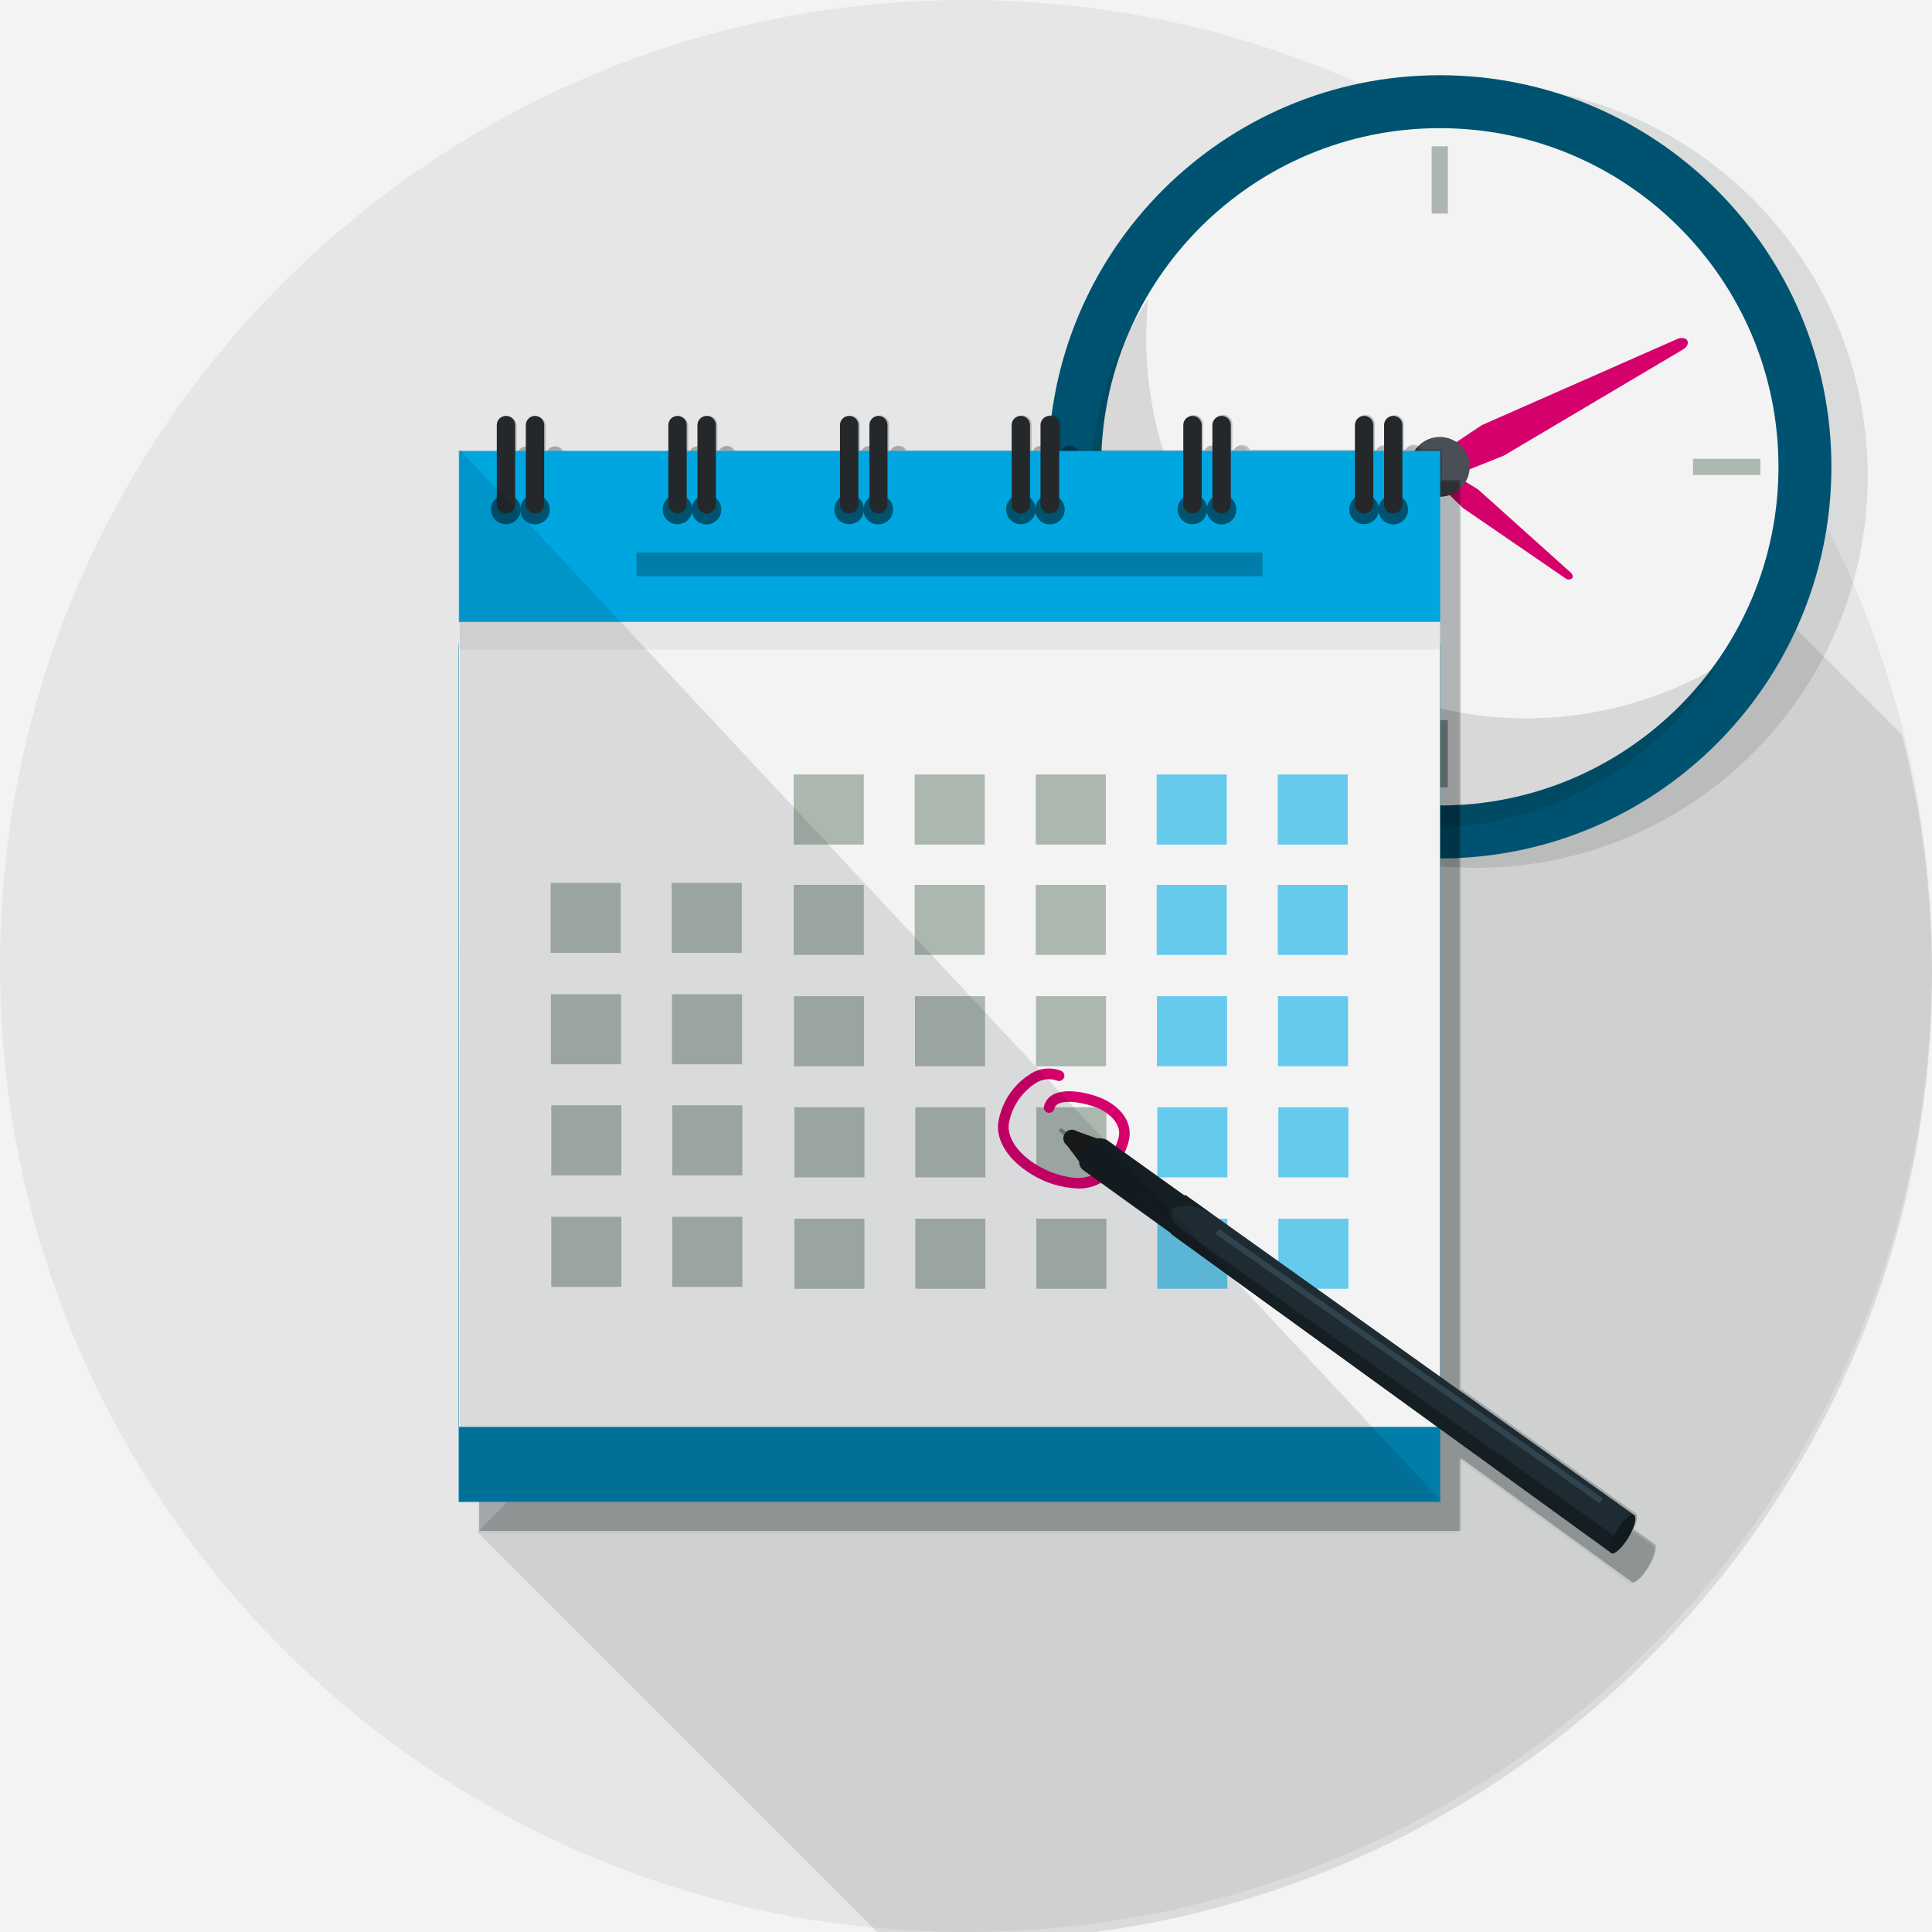
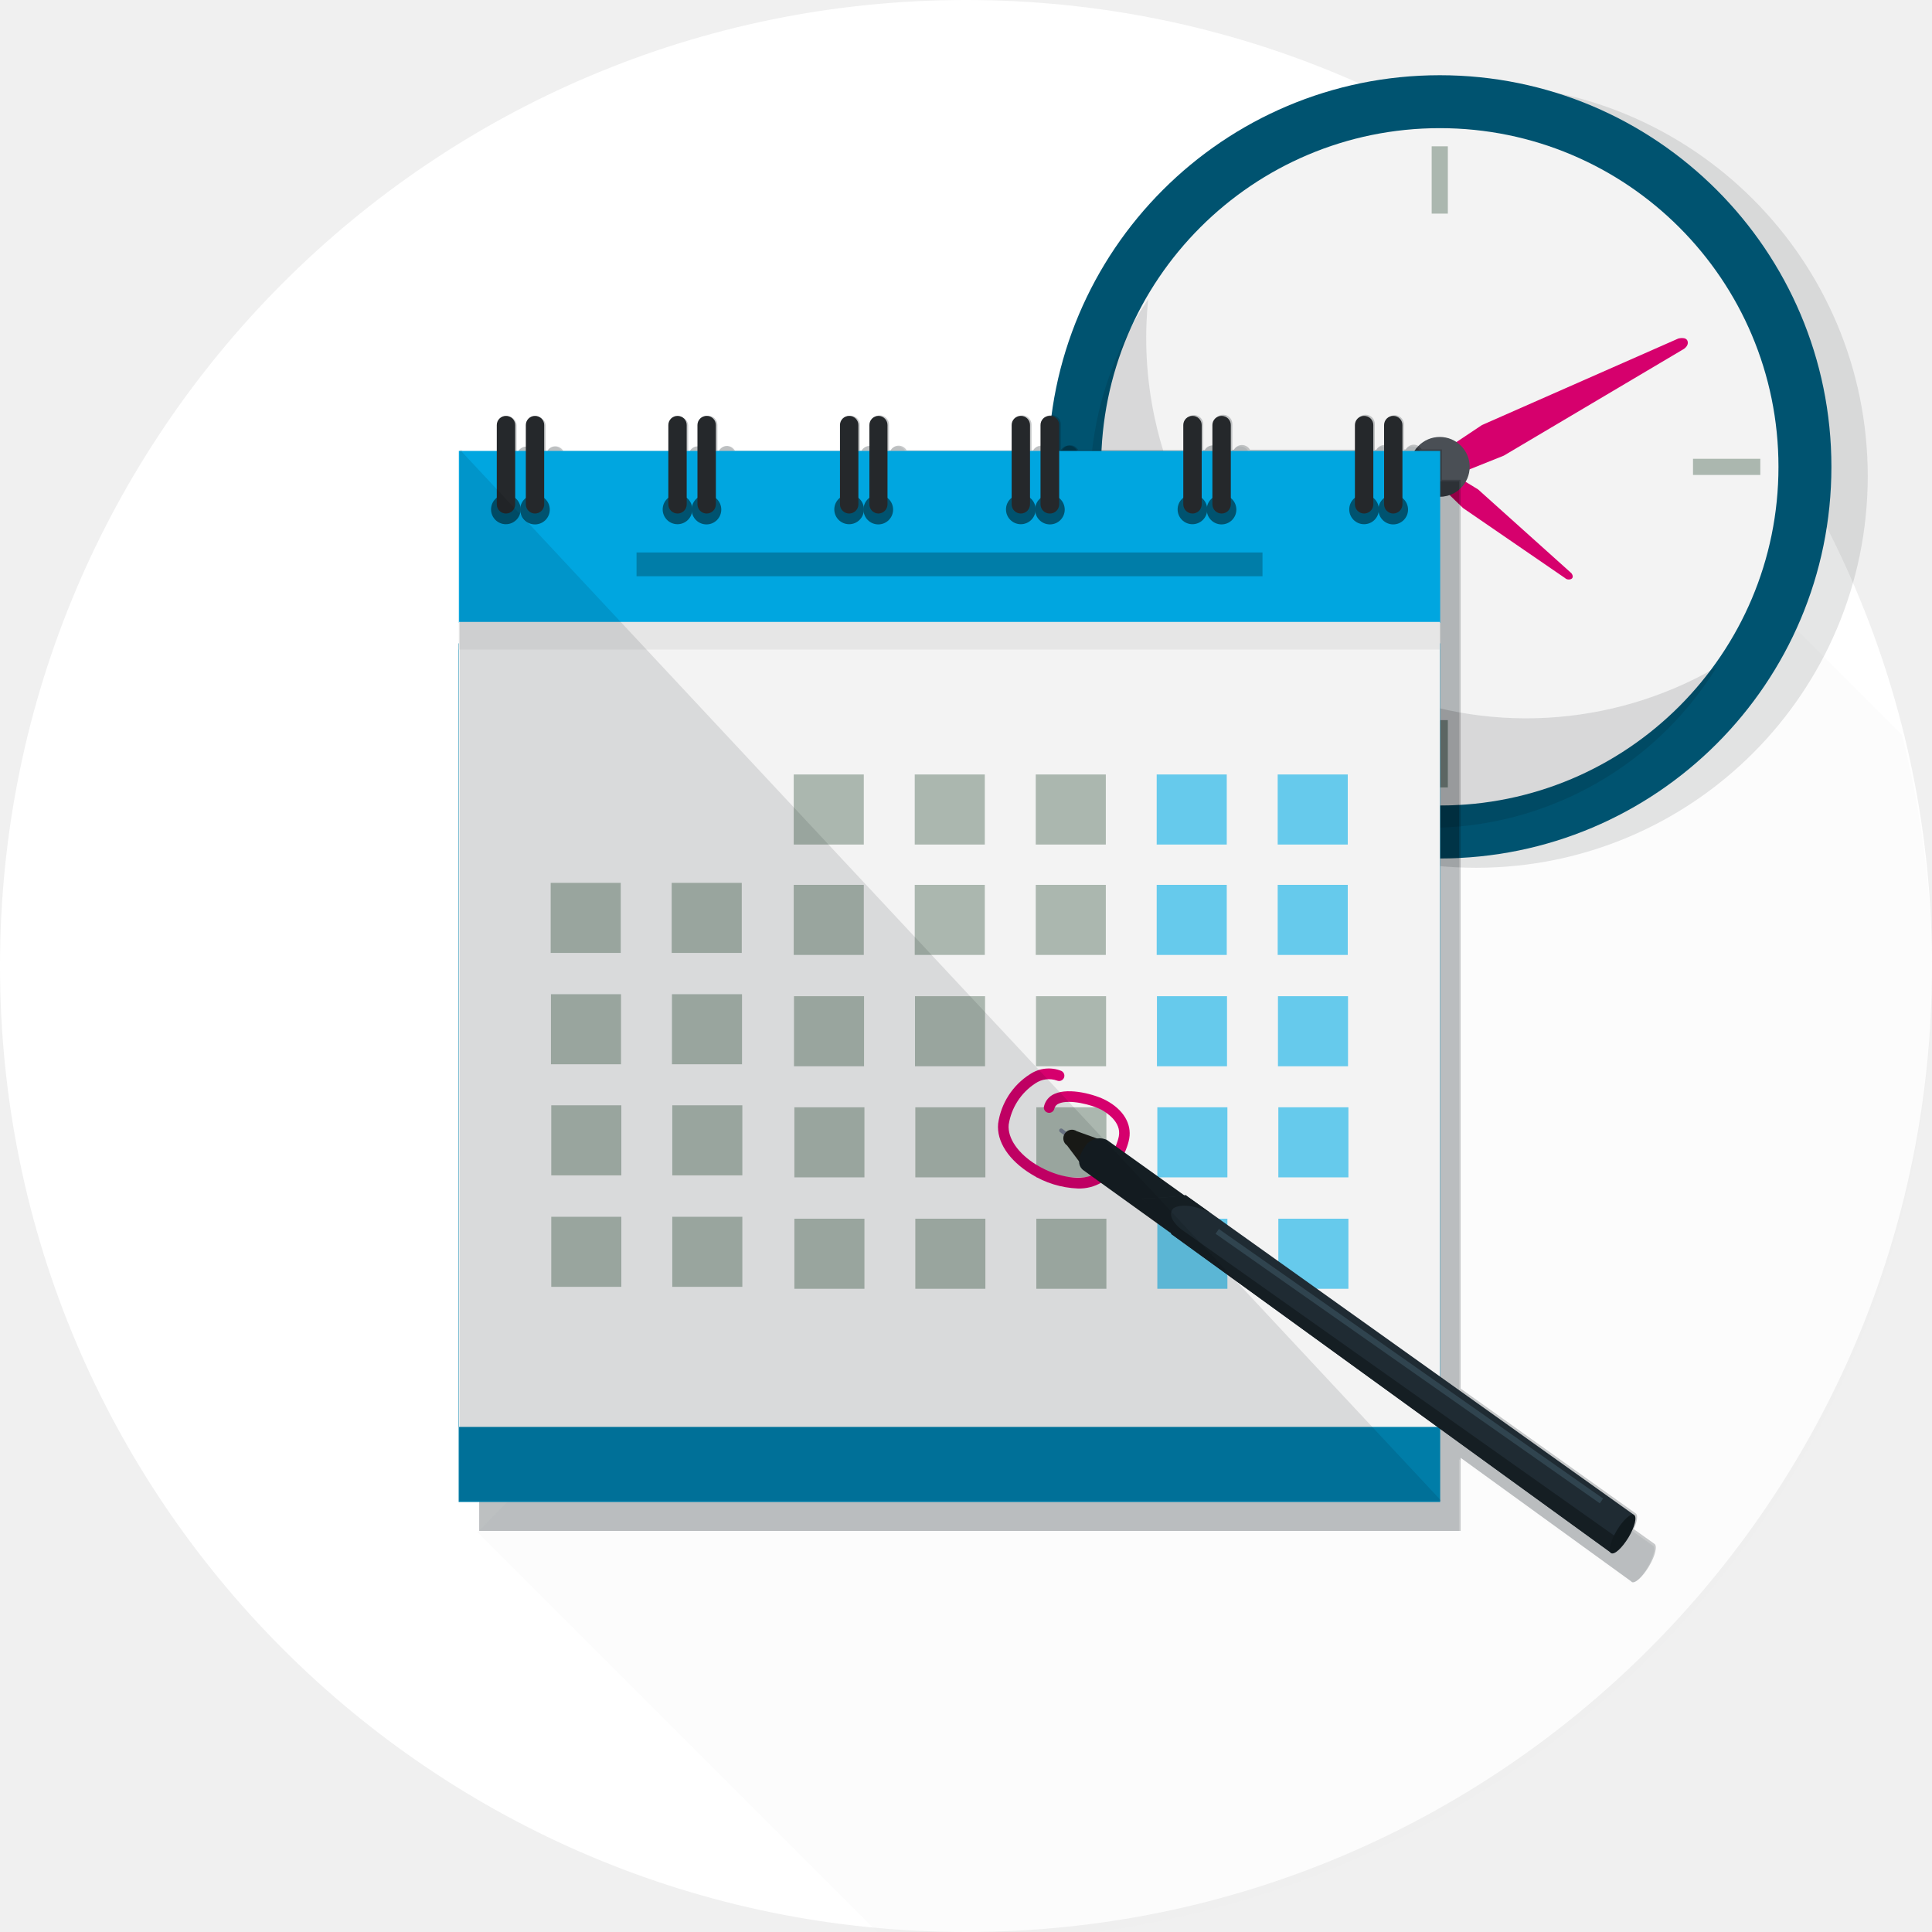
<svg xmlns="http://www.w3.org/2000/svg" viewBox="0 0 300 300">
  <defs>
-     <style>.a{fill:none;}.b{isolation:isolate;}.c{fill:#f3f3f3;}.d{fill:#e6e6e6;}.e{clip-path:url(#a);}.f,.h,.i{fill:#25282b;}.f,.g{opacity:0.12;}.f,.g,.i,.m,.o,.z{mix-blend-mode:multiply;}.i,.m{opacity:0.16;}.j{fill:#005370;}.k{fill:#abb7af;}.l{fill:#d6006d;}.m,.n,.o,.z{fill:#4a4f55;}.o{opacity:0.3;}.p,.y{fill:#111a1e;}.p{opacity:0.27;mix-blend-mode:overlay;}.q{fill:#007da8;}.r{fill:#00a6e0;}.s{fill:#66caec;}.t{fill:#737c8e;}.u{fill:#1b1c19;}.v{fill:#151e23;}.w{fill:#1f2b33;}.x{fill:#30444f;}.z{opacity:0.15;}</style>
+     <style>.a{fill:none;}.b{isolation:isolate;}.c{fill:#fff;}.d{clip-path:url(#a);}.e,.s{fill:#e6e6e6;}.e,.f{opacity:0.12;}.aa,.e,.f,.h,.m,.o{mix-blend-mode:multiply;}.g,.h{fill:#25282b;}.h,.m{opacity:0.16;}.i{fill:#005370;}.j{fill:#f3f3f3;}.k{fill:#abb7af;}.l{fill:#d6006d;}.aa,.m,.n,.o{fill:#4a4f55;}.o{opacity:0.3;}.p,.z{fill:#111a1e;}.p{opacity:0.27;mix-blend-mode:overlay;}.q{fill:#007da8;}.r{fill:#00a6e0;}.t{fill:#66caec;}.u{fill:#737c8e;}.v{fill:#1b1c19;}.w{fill:#151e23;}.x{fill:#1f2b33;}.y{fill:#30444f;}.aa{opacity:0.15;}</style>
    <clipPath id="a">
      <circle class="a" cx="150" cy="151.33" r="150" />
    </clipPath>
  </defs>
  <g class="b">
-     <rect class="c" width="300" height="300" />
-     <circle class="d" cx="150" cy="150" r="150" />
-     <g class="e">
-       <polygon class="f" points="74.14 237.95 178.1 341.91 329.22 341.91 329.22 176.76 329.22 147.97 245.03 63.79 74.14 237.95" />
+     <rect class="a" width="300" height="300" />
+     <circle class="c" cx="150" cy="150" r="150" />
+     <g class="d">
+       <polygon class="e" points="74.14 237.95 178.1 341.91 329.22 341.91 329.22 176.76 329.22 147.97 245.03 63.79 74.14 237.95" />
    </g>
-     <g class="g">
-       <circle class="h" cx="229.21" cy="73.94" r="60.81" />
-       <circle class="h" cx="229.21" cy="73.94" r="52.59" />
-       <rect class="h" x="227.96" y="24.17" width="2.51" height="10.45" />
-       <rect class="h" x="227.96" y="113.27" width="2.51" height="10.45" />
-       <rect class="h" x="179.44" y="72.69" width="10.45" height="2.51" />
-       <rect class="h" x="268.54" y="72.69" width="10.45" height="2.51" />
-       <path class="h" d="M228.6,72.2l7.16-4.77L266.24,54s1.28-.37,1.47.45-.83,1.29-.83,1.29L239.16,72.2l-8.72,3.49H228Z" />
-       <path class="h" d="M230.74,74.74l4.42,2.68,14.48,13s.49.6,0,.89a.9.9,0,0,1-1-.14L232.82,80.34l-3.92-3.81-.49-1.31Z" />
-       <path class="i" d="M184.94,66.35a58.92,58.92,0,0,1-1-18.46A52.58,52.58,0,1,0,272.2,105a59,59,0,0,1-87.26-38.69Z" />
-       <circle class="h" cx="229.21" cy="73.94" r="4.64" />
+     <g class="f">
+       <circle class="g" cx="229.21" cy="73.94" r="60.81" />
+       <circle class="g" cx="229.21" cy="73.94" r="52.59" />
+       <rect class="g" x="227.96" y="24.17" width="2.51" height="10.45" />
+       <rect class="g" x="227.96" y="113.27" width="2.51" height="10.45" />
+       <rect class="g" x="179.44" y="72.69" width="10.45" height="2.51" />
+       <rect class="g" x="268.54" y="72.69" width="10.45" height="2.51" />
+       <path class="g" d="M228.6,72.2l7.16-4.77L266.24,54s1.28-.37,1.47.45-.83,1.29-.83,1.29L239.16,72.2l-8.72,3.49H228Z" />
+       <path class="g" d="M230.74,74.74l4.42,2.68,14.48,13s.49.6,0,.89a.9.9,0,0,1-1-.14L232.82,80.34l-3.92-3.81-.49-1.31Z" />
+       <path class="h" d="M184.94,66.35a58.92,58.92,0,0,1-1-18.46A52.58,52.58,0,1,0,272.2,105a59,59,0,0,1-87.26-38.69Z" />
+       <circle class="g" cx="229.21" cy="73.94" r="4.64" />
    </g>
-     <circle class="j" cx="223.57" cy="72.49" r="60.81" />
-     <circle class="c" cx="223.57" cy="72.49" r="52.59" />
+     <circle class="i" cx="223.57" cy="72.49" r="60.81" />
+     <circle class="j" cx="223.57" cy="72.49" r="52.59" />
    <rect class="k" x="222.31" y="22.72" width="2.51" height="10.45" />
    <rect class="k" x="222.31" y="111.82" width="2.51" height="10.45" />
    <rect class="k" x="173.8" y="71.24" width="10.45" height="2.51" />
    <rect class="k" x="262.89" y="71.24" width="10.45" height="2.51" />
    <path class="l" d="M223,70.75,230.12,66,260.6,52.57s1.28-.36,1.46.46-.82,1.29-.82,1.29L233.51,70.75l-8.72,3.49h-2.48Z" />
    <path class="l" d="M225.09,73.29,229.52,76,244,89s.49.6,0,.89a.88.88,0,0,1-1-.14L227.18,78.89l-3.92-3.81-.49-1.31Z" />
    <path class="m" d="M179.3,64.9a58.93,58.93,0,0,1-1-18.46,52.59,52.59,0,1,0,88.27,57.15A59,59,0,0,1,179.3,64.9Z" />
    <circle class="n" cx="223.57" cy="72.49" r="4.64" />
    <path class="o" d="M256.89,239.72h0l-3.2-2.28c.54-1.2.69-2.2.3-2.44h0l-27.18-19.38V104.38h0v-3.21h0V74.5h-2.91V69.78h-3.13a1.42,1.42,0,0,0-2.48,0H218v-4a1.43,1.43,0,0,0-2.85,0v3.32l-.18,0a1.42,1.42,0,0,0-1.24.73h-.25v-4a1.43,1.43,0,0,0-2.86,0v4H194.09a1.44,1.44,0,0,0-1.24-.73,1.42,1.42,0,0,0-1.24.73h-.25v-4a1.43,1.43,0,0,0-2.86,0v3.32l-.18,0a1.44,1.44,0,0,0-1.24.73h-.24v-4a1.43,1.43,0,0,0-2.86,0v4H167.43a1.42,1.42,0,0,0-1.24-.73,1.44,1.44,0,0,0-1.24.73h-.24v-4a1.43,1.43,0,0,0-2.86,0v3.32l-.18,0a1.44,1.44,0,0,0-1.24.73h-.25v-4a1.43,1.43,0,0,0-2.86,0v4H140.78a1.42,1.42,0,0,0-2.48,0h-.25v-4a1.43,1.43,0,0,0-2.86,0v3.32l-.17,0a1.42,1.42,0,0,0-1.24.73h-.25v-4a1.43,1.43,0,0,0-2.86,0v4H114.12a1.41,1.41,0,0,0-2.47,0h-.25v-4a1.43,1.43,0,0,0-2.86,0v3.32l-.18,0a1.44,1.44,0,0,0-1.24.73h-.25v-4a1.43,1.43,0,0,0-2.85,0v4H87.47a1.42,1.42,0,0,0-2.48,0h-.25v-4a1.43,1.43,0,0,0-2.85,0v3.32l-.18,0a1.42,1.42,0,0,0-1.24.73h-.25v-4a1.43,1.43,0,0,0-2.86,0v4H71.83l-.19-.2v.2h-.15V99.66h0V233h2.92v4.72h152.4V226.37l26.46,19.17a.36.36,0,0,0,.1.11c.5.3,1.7-.78,2.68-2.42S257.39,240,256.89,239.72Z" />
    <path class="p" d="M256.65,240h0l-30.09-21.46V104.62h0v-3.21h0V74.74h-5.86v-4a1.43,1.43,0,0,0-2.86,0v4h-1.66v-4a1.43,1.43,0,1,0-2.86,0v4H194v-4a1.43,1.43,0,1,0-2.86,0v4h-1.67v-4a1.43,1.43,0,1,0-2.85,0v4H167.38v-4a1.43,1.43,0,1,0-2.85,0v4h-1.67v-4a1.43,1.43,0,0,0-2.86,0v4H140.73v-4a1.43,1.43,0,1,0-2.86,0v4H136.2v-4a1.43,1.43,0,1,0-2.85,0v4H114.07v-4a1.43,1.43,0,1,0-2.85,0v4h-1.67v-4a1.43,1.43,0,1,0-2.86,0v4H87.42v-4a1.43,1.43,0,0,0-2.86,0v4H82.9v-4a1.43,1.43,0,0,0-2.86,0v4H74.17v29.88h0V238H226.55V226.6L253,245.78a.36.36,0,0,0,.1.11c.5.3,1.7-.78,2.68-2.42S257.15,240.26,256.65,240Z" />
    <rect class="q" x="71.22" y="99.9" width="152.41" height="133.33" />
-     <rect class="c" x="71.28" y="96.57" width="152.32" height="125" />
+     <rect class="j" x="71.28" y="96.57" width="152.32" height="125" />
    <rect class="r" x="71.25" y="70.02" width="152.38" height="26.67" />
    <rect class="q" x="98.84" y="85.79" width="97.2" height="3.69" />
-     <circle class="j" cx="78.55" cy="79.1" r="2.3" />
-     <circle class="j" cx="83.07" cy="79.13" r="2.3" />
-     <path class="h" d="M80,78.31a1.43,1.43,0,0,1-1.43,1.43h0a1.43,1.43,0,0,1-1.43-1.43V66a1.42,1.42,0,0,1,1.43-1.42h0A1.42,1.42,0,0,1,80,66Z" />
-     <path class="h" d="M84.5,78.31a1.42,1.42,0,0,1-1.42,1.43h0a1.43,1.43,0,0,1-1.43-1.43V66a1.42,1.42,0,0,1,1.43-1.42h0A1.41,1.41,0,0,1,84.5,66Z" />
-     <path class="j" d="M107.5,79.1a2.3,2.3,0,1,1-2.3-2.3A2.29,2.29,0,0,1,107.5,79.1Z" />
-     <path class="j" d="M112,79.13a2.3,2.3,0,1,1-2.3-2.3A2.29,2.29,0,0,1,112,79.13Z" />
-     <path class="h" d="M106.63,78.31a1.42,1.42,0,0,1-1.42,1.43h0a1.43,1.43,0,0,1-1.43-1.43V66a1.42,1.42,0,0,1,1.43-1.42h0A1.41,1.41,0,0,1,106.63,66Z" />
-     <path class="h" d="M111.16,78.31a1.43,1.43,0,0,1-1.43,1.43h0a1.43,1.43,0,0,1-1.43-1.43V66a1.42,1.42,0,0,1,1.43-1.42h0A1.42,1.42,0,0,1,111.16,66Z" />
-     <path class="j" d="M134.15,79.1a2.3,2.3,0,1,1-2.3-2.3A2.29,2.29,0,0,1,134.15,79.1Z" />
-     <path class="j" d="M138.68,79.13a2.3,2.3,0,1,1-2.3-2.3A2.29,2.29,0,0,1,138.68,79.13Z" />
-     <path class="h" d="M133.29,78.31a1.43,1.43,0,0,1-1.43,1.43h0a1.43,1.43,0,0,1-1.43-1.43V66a1.42,1.42,0,0,1,1.43-1.42h0A1.42,1.42,0,0,1,133.29,66Z" />
-     <path class="h" d="M137.81,78.31a1.43,1.43,0,0,1-1.43,1.43h0A1.42,1.42,0,0,1,135,78.31V66a1.41,1.41,0,0,1,1.42-1.42h0A1.42,1.42,0,0,1,137.81,66Z" />
-     <circle class="j" cx="158.51" cy="79.1" r="2.3" />
-     <circle class="j" cx="163.03" cy="79.13" r="2.3" />
-     <path class="h" d="M159.94,78.31a1.43,1.43,0,0,1-1.43,1.43h0a1.42,1.42,0,0,1-1.42-1.43V66a1.41,1.41,0,0,1,1.42-1.42h0A1.42,1.42,0,0,1,159.94,66Z" />
-     <path class="h" d="M164.47,78.31A1.43,1.43,0,0,1,163,79.74h0a1.43,1.43,0,0,1-1.43-1.43V66A1.42,1.42,0,0,1,163,64.57h0A1.42,1.42,0,0,1,164.47,66Z" />
-     <circle class="j" cx="185.16" cy="79.1" r="2.3" />
-     <circle class="j" cx="189.68" cy="79.13" r="2.3" />
-     <path class="h" d="M186.6,78.31a1.43,1.43,0,0,1-1.43,1.43h0a1.43,1.43,0,0,1-1.43-1.43V66a1.42,1.42,0,0,1,1.43-1.42h0A1.42,1.42,0,0,1,186.6,66Z" />
-     <path class="h" d="M191.12,78.31a1.43,1.43,0,0,1-1.43,1.43h0a1.43,1.43,0,0,1-1.43-1.43V66a1.42,1.42,0,0,1,1.43-1.42h0A1.42,1.42,0,0,1,191.12,66Z" />
-     <circle class="j" cx="211.81" cy="79.1" r="2.3" />
-     <circle class="j" cx="216.34" cy="79.13" r="2.3" />
-     <path class="h" d="M213.25,78.31a1.43,1.43,0,0,1-1.43,1.43h0a1.43,1.43,0,0,1-1.43-1.43V66a1.42,1.42,0,0,1,1.43-1.42h0A1.42,1.42,0,0,1,213.25,66Z" />
-     <path class="h" d="M217.77,78.31a1.43,1.43,0,0,1-1.42,1.43h0a1.43,1.43,0,0,1-1.43-1.43V66a1.42,1.42,0,0,1,1.43-1.42h0A1.42,1.42,0,0,1,217.77,66Z" />
-     <rect class="d" x="71.25" y="96.57" width="152.32" height="4.29" />
+     <circle class="i" cx="78.55" cy="79.1" r="2.3" />
+     <circle class="i" cx="83.07" cy="79.13" r="2.3" />
+     <path class="g" d="M80,78.31a1.43,1.43,0,0,1-1.43,1.43h0a1.43,1.43,0,0,1-1.43-1.43V66a1.42,1.42,0,0,1,1.43-1.42h0A1.42,1.42,0,0,1,80,66Z" />
+     <path class="g" d="M84.5,78.31a1.42,1.42,0,0,1-1.42,1.43h0a1.43,1.43,0,0,1-1.43-1.43V66a1.42,1.42,0,0,1,1.43-1.42h0A1.41,1.41,0,0,1,84.5,66Z" />
+     <path class="i" d="M107.5,79.1a2.3,2.3,0,1,1-2.3-2.3A2.29,2.29,0,0,1,107.5,79.1Z" />
+     <path class="i" d="M112,79.13a2.3,2.3,0,1,1-2.3-2.3A2.29,2.29,0,0,1,112,79.13Z" />
+     <path class="g" d="M106.63,78.31a1.42,1.42,0,0,1-1.42,1.43h0a1.43,1.43,0,0,1-1.43-1.43V66a1.42,1.42,0,0,1,1.43-1.42h0A1.41,1.41,0,0,1,106.63,66Z" />
+     <path class="g" d="M111.16,78.31a1.43,1.43,0,0,1-1.43,1.43h0a1.43,1.43,0,0,1-1.43-1.43V66a1.42,1.42,0,0,1,1.43-1.42h0A1.42,1.42,0,0,1,111.16,66Z" />
+     <path class="i" d="M134.15,79.1a2.3,2.3,0,1,1-2.3-2.3A2.29,2.29,0,0,1,134.15,79.1Z" />
+     <path class="i" d="M138.68,79.13a2.3,2.3,0,1,1-2.3-2.3A2.29,2.29,0,0,1,138.68,79.13Z" />
+     <path class="g" d="M133.29,78.31a1.43,1.43,0,0,1-1.43,1.43h0a1.43,1.43,0,0,1-1.43-1.43V66a1.42,1.42,0,0,1,1.43-1.42h0A1.42,1.42,0,0,1,133.29,66Z" />
+     <path class="g" d="M137.81,78.31a1.43,1.43,0,0,1-1.43,1.43h0A1.42,1.42,0,0,1,135,78.31V66a1.41,1.41,0,0,1,1.42-1.42h0A1.42,1.42,0,0,1,137.81,66Z" />
+     <circle class="i" cx="158.51" cy="79.1" r="2.3" />
+     <circle class="i" cx="163.03" cy="79.13" r="2.3" />
+     <path class="g" d="M159.94,78.31a1.43,1.43,0,0,1-1.43,1.43h0a1.42,1.42,0,0,1-1.42-1.43V66a1.41,1.41,0,0,1,1.42-1.42h0A1.42,1.42,0,0,1,159.94,66Z" />
+     <path class="g" d="M164.47,78.31A1.43,1.43,0,0,1,163,79.74h0a1.43,1.43,0,0,1-1.43-1.43V66A1.42,1.42,0,0,1,163,64.57h0A1.42,1.42,0,0,1,164.47,66Z" />
+     <circle class="i" cx="185.16" cy="79.1" r="2.3" />
+     <circle class="i" cx="189.68" cy="79.13" r="2.3" />
+     <path class="g" d="M186.6,78.31a1.43,1.43,0,0,1-1.43,1.43h0a1.43,1.43,0,0,1-1.43-1.43V66a1.42,1.42,0,0,1,1.43-1.42h0A1.42,1.42,0,0,1,186.6,66Z" />
+     <path class="g" d="M191.12,78.31a1.43,1.43,0,0,1-1.43,1.43h0a1.43,1.43,0,0,1-1.43-1.43V66a1.42,1.42,0,0,1,1.43-1.42h0A1.42,1.42,0,0,1,191.12,66Z" />
+     <circle class="i" cx="211.81" cy="79.1" r="2.3" />
+     <circle class="i" cx="216.34" cy="79.13" r="2.3" />
+     <path class="g" d="M213.25,78.31a1.43,1.43,0,0,1-1.43,1.43h0a1.43,1.43,0,0,1-1.43-1.43V66a1.42,1.42,0,0,1,1.43-1.42h0A1.42,1.42,0,0,1,213.25,66Z" />
+     <path class="g" d="M217.77,78.31a1.43,1.43,0,0,1-1.42,1.43h0a1.43,1.43,0,0,1-1.43-1.43V66a1.42,1.42,0,0,1,1.43-1.42h0A1.42,1.42,0,0,1,217.77,66Z" />
+     <rect class="s" x="71.25" y="96.57" width="152.32" height="4.29" />
    <rect class="k" x="123.25" y="120.26" width="10.88" height="10.88" />
    <rect class="k" x="142.04" y="120.26" width="10.88" height="10.88" />
    <rect class="k" x="160.83" y="120.26" width="10.88" height="10.88" />
-     <rect class="s" x="179.61" y="120.26" width="10.88" height="10.88" />
-     <rect class="s" x="198.4" y="120.26" width="10.88" height="10.88" />
+     <rect class="t" x="179.61" y="120.26" width="10.88" height="10.88" />
+     <rect class="t" x="198.4" y="120.26" width="10.88" height="10.88" />
    <rect class="k" x="123.25" y="137.4" width="10.88" height="10.88" />
    <rect class="k" x="142.04" y="137.4" width="10.88" height="10.88" />
    <rect class="k" x="160.83" y="137.4" width="10.88" height="10.88" />
-     <rect class="s" x="179.61" y="137.4" width="10.88" height="10.88" />
-     <rect class="s" x="198.4" y="137.4" width="10.88" height="10.88" />
+     <rect class="t" x="179.61" y="137.4" width="10.88" height="10.88" />
+     <rect class="t" x="198.4" y="137.4" width="10.88" height="10.88" />
    <rect class="k" x="85.51" y="137.09" width="10.88" height="10.88" />
    <rect class="k" x="104.3" y="137.09" width="10.88" height="10.88" />
    <rect class="k" x="123.29" y="154.69" width="10.88" height="10.88" />
    <rect class="k" x="142.08" y="154.69" width="10.88" height="10.88" />
    <rect class="k" x="160.87" y="154.69" width="10.88" height="10.88" />
-     <rect class="s" x="179.65" y="154.69" width="10.88" height="10.88" />
-     <rect class="s" x="198.44" y="154.69" width="10.88" height="10.88" />
+     <rect class="t" x="179.65" y="154.69" width="10.88" height="10.88" />
+     <rect class="t" x="198.44" y="154.69" width="10.88" height="10.88" />
    <rect class="k" x="85.55" y="154.38" width="10.88" height="10.88" />
    <rect class="k" x="104.34" y="154.38" width="10.88" height="10.88" />
    <rect class="k" x="123.35" y="171.94" width="10.88" height="10.88" />
    <rect class="k" x="142.13" y="171.94" width="10.88" height="10.88" />
    <rect class="k" x="160.92" y="171.94" width="10.88" height="10.88" />
-     <rect class="s" x="179.71" y="171.94" width="10.88" height="10.88" />
-     <rect class="s" x="198.5" y="171.94" width="10.88" height="10.88" />
+     <rect class="t" x="179.71" y="171.94" width="10.88" height="10.88" />
+     <rect class="t" x="198.5" y="171.94" width="10.88" height="10.88" />
    <rect class="k" x="85.6" y="171.63" width="10.88" height="10.88" />
    <rect class="k" x="104.39" y="171.63" width="10.88" height="10.88" />
    <rect class="k" x="123.35" y="189.24" width="10.88" height="10.88" />
    <rect class="k" x="142.13" y="189.24" width="10.88" height="10.88" />
    <rect class="k" x="160.92" y="189.24" width="10.88" height="10.88" />
-     <rect class="s" x="179.71" y="189.24" width="10.88" height="10.88" />
-     <rect class="s" x="198.5" y="189.24" width="10.88" height="10.88" />
+     <rect class="t" x="179.71" y="189.24" width="10.88" height="10.88" />
+     <rect class="t" x="198.5" y="189.24" width="10.88" height="10.88" />
    <rect class="k" x="85.6" y="188.94" width="10.88" height="10.88" />
    <rect class="k" x="104.39" y="188.94" width="10.88" height="10.88" />
    <path class="l" d="M167.38,184.55a14.72,14.72,0,0,1-7.26-2.24c-3.48-2.13-5.4-5.06-5.13-7.84a10.87,10.87,0,0,1,4.95-7.67,5.24,5.24,0,0,1,4.84-.52.82.82,0,0,1-.65,1.51,3.72,3.72,0,0,0-3.35.43,9.34,9.34,0,0,0-4.15,6.41c-.2,2.1,1.46,4.51,4.35,6.27,3.32,2,7.2,2.58,9.21,1.29,1.54-1,3.2-3.94,3.54-5.74.44-2.26-2-3.75-2.76-4.16-1.4-.74-4.95-1.65-6.55-.93a1.14,1.14,0,0,0-.71.81.82.82,0,0,1-1.6-.38,2.79,2.79,0,0,1,1.63-1.93c2.32-1.05,6.42.14,8,1,2.7,1.43,4,3.65,3.61,5.92s-2.34,5.58-4.27,6.82A6.83,6.83,0,0,1,167.38,184.55Z" />
-     <path class="t" d="M166.42,176.4a.32.32,0,0,1,.06.44h0a.31.31,0,0,1-.43.06l-1.46-1.12a.3.3,0,0,1-.06-.43h0a.31.31,0,0,1,.43-.06Z" />
-     <path class="u" d="M170.18,179.33c-.42.61-1.51,2.1-2.12,1.68l-2.37-3.15a1.33,1.33,0,0,1-.34-1.86h0a1.33,1.33,0,0,1,1.86-.34l4,1.43c.61.42-.62,1.64-1,2.24Z" />
-     <path class="v" d="M183.87,185.59l-12-8.59a2.68,2.68,0,0,0-3.45,1.14s-1.83,2.42-.14,3.61l13.47,9.69Z" />
-     <path class="w" d="M181.92,191.65l68.33,49.52,3.47-5.94-69.6-49.64a57.42,57.42,0,0,1-6.83.51A17.26,17.26,0,0,1,181.92,191.65Z" />
-     <path class="v" d="M177.29,186.1a20.18,20.18,0,0,1,4.63,5.55l68.33,49.52,1.24-2.13-68-48.1s-2.62-1.93-1.28-3.32c0,0,1.63-1.24,5.64.65l-3.76-2.68A60,60,0,0,1,177.29,186.1Z" />
-     <rect class="x" x="218.4" y="175.7" width="0.9" height="72.88" transform="translate(-80.51 269.47) rotate(-54.95)" />
-     <path class="y" d="M252.87,238.74c-1,1.64-2.18,2.73-2.69,2.43s-.11-1.87.87-3.51,2.18-2.73,2.68-2.43S253.85,237.11,252.87,238.74Z" />
-     <polygon class="z" points="71.4 69.82 223.77 233.02 71.37 233.02 71.4 69.82" />
+     <path class="u" d="M166.42,176.4a.32.32,0,0,1,.06.44h0a.31.31,0,0,1-.43.06l-1.46-1.12a.3.3,0,0,1-.06-.43h0a.31.31,0,0,1,.43-.06Z" />
+     <path class="v" d="M170.18,179.33c-.42.61-1.51,2.1-2.12,1.68l-2.37-3.15a1.33,1.33,0,0,1-.34-1.86h0a1.33,1.33,0,0,1,1.86-.34l4,1.43c.61.42-.62,1.64-1,2.24Z" />
+     <path class="w" d="M183.87,185.59l-12-8.59a2.68,2.68,0,0,0-3.45,1.14s-1.83,2.42-.14,3.61l13.47,9.69Z" />
+     <path class="x" d="M181.92,191.65l68.33,49.52,3.47-5.94-69.6-49.64a57.42,57.42,0,0,1-6.83.51A17.26,17.26,0,0,1,181.92,191.65Z" />
+     <path class="w" d="M177.29,186.1a20.18,20.18,0,0,1,4.63,5.55l68.33,49.52,1.24-2.13-68-48.1s-2.62-1.93-1.28-3.32c0,0,1.63-1.24,5.64.65l-3.76-2.68A60,60,0,0,1,177.29,186.1Z" />
+     <rect class="y" x="218.4" y="175.7" width="0.9" height="72.88" transform="translate(-80.51 269.47) rotate(-54.95)" />
+     <path class="z" d="M252.87,238.74c-1,1.64-2.18,2.73-2.69,2.43s-.11-1.87.87-3.51,2.18-2.73,2.68-2.43S253.85,237.11,252.87,238.74Z" />
+     <polygon class="aa" points="71.4 69.82 223.77 233.02 71.37 233.02 71.4 69.82" />
  </g>
</svg>
